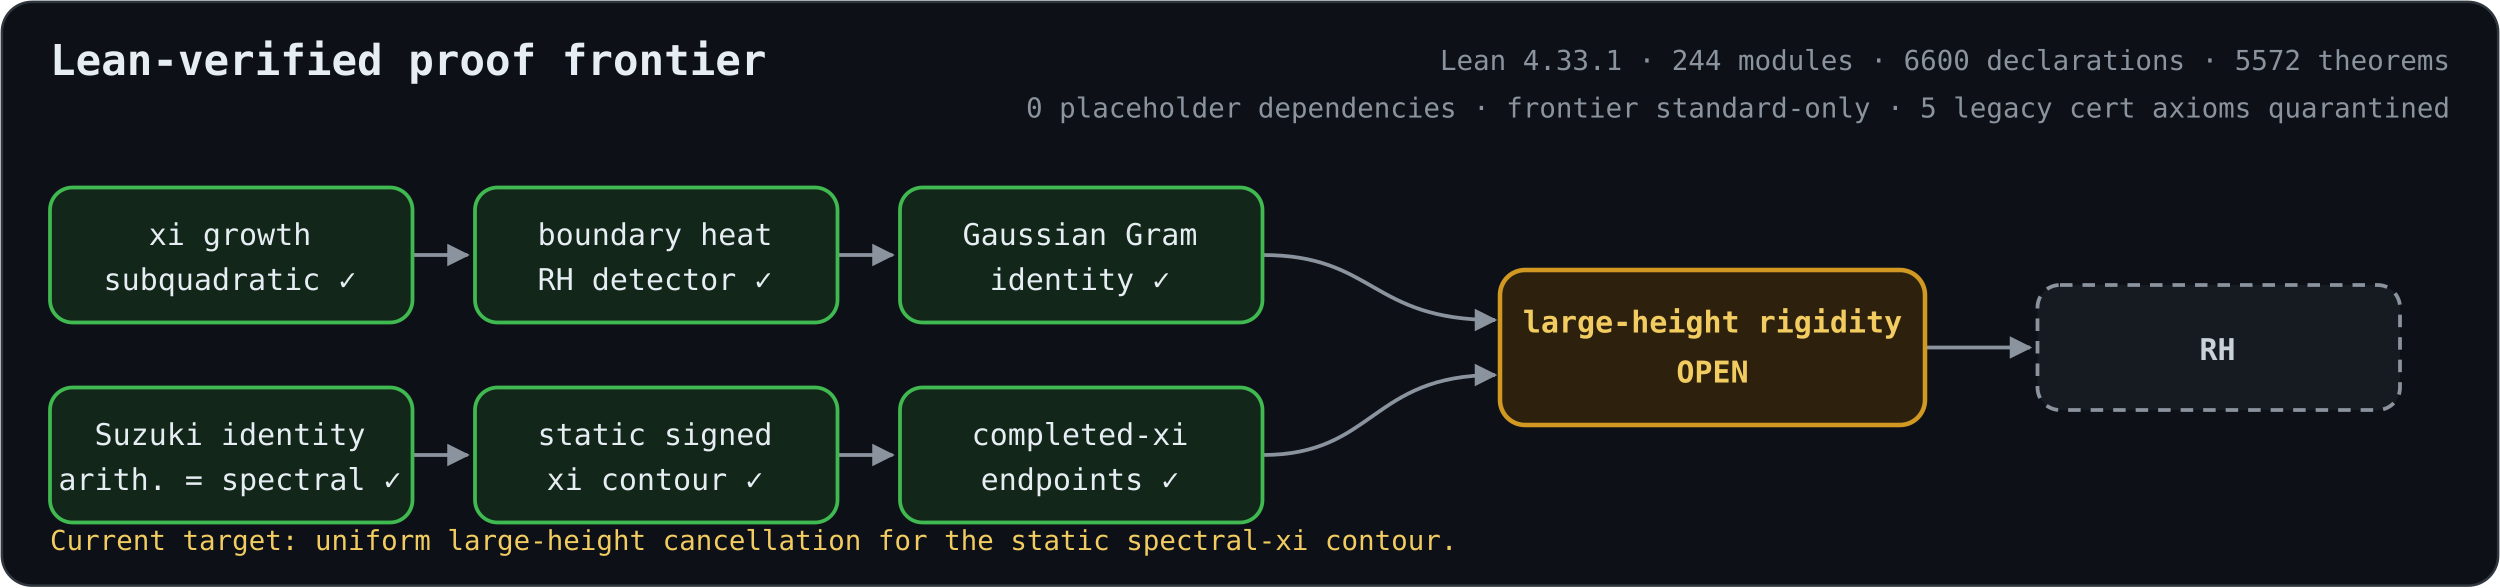
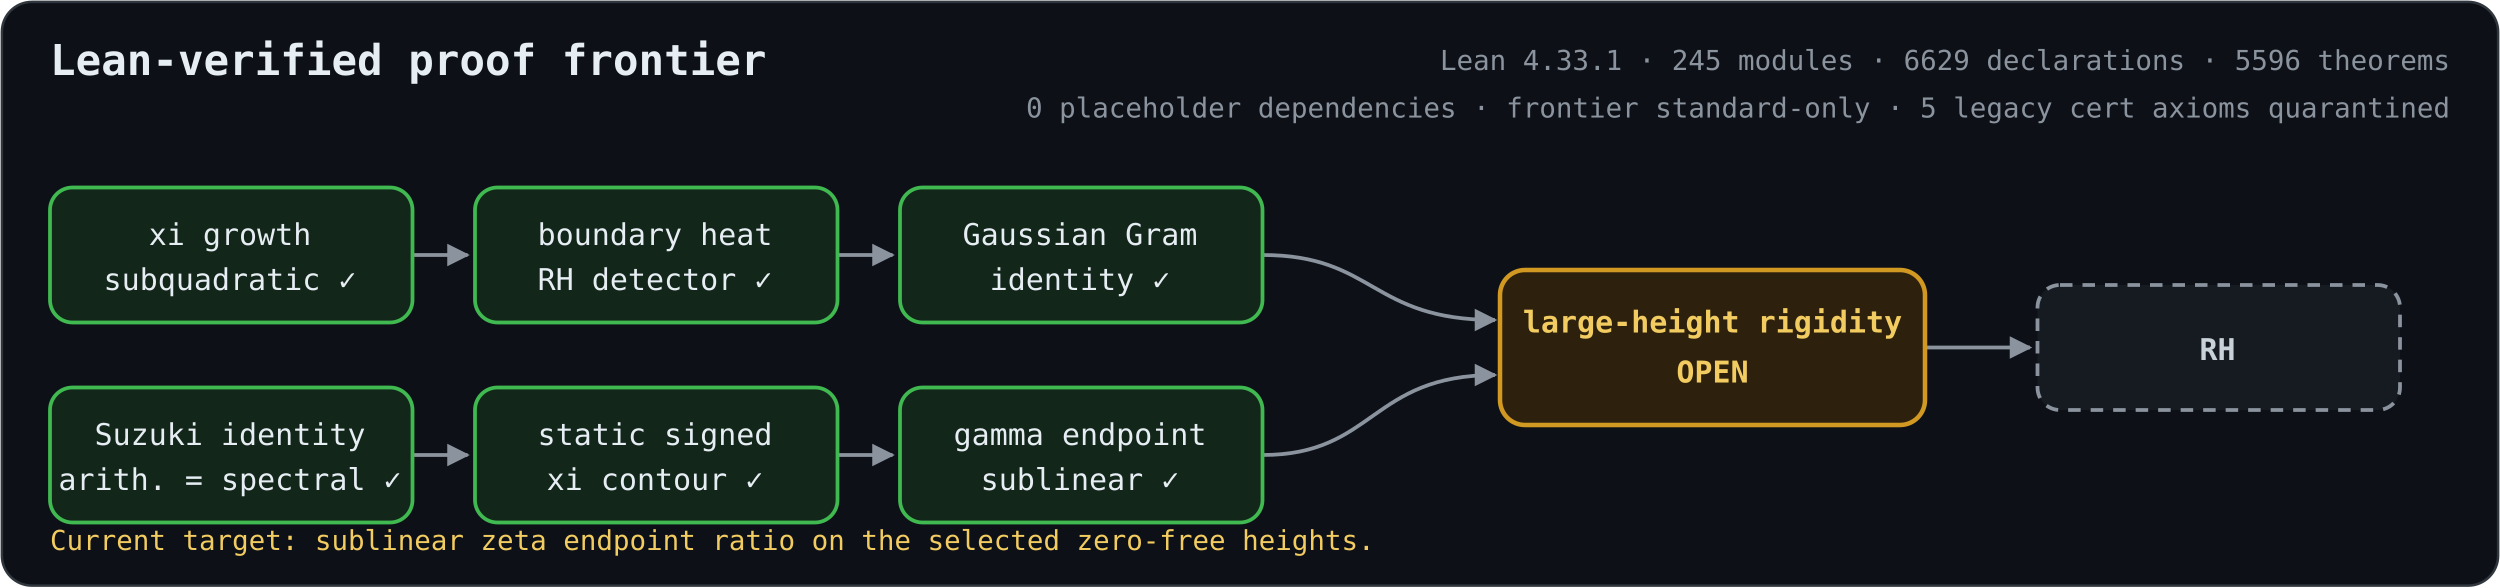
<svg xmlns="http://www.w3.org/2000/svg" role="img" aria-labelledby="title description" viewBox="0 0 1000 235">
  <defs>
    <marker id="arrow" viewBox="0 0 10 10" refX="9" refY="5" markerWidth="6" markerHeight="6" orient="auto-start-reverse">
      <path d="M 0 0 L 10 5 L 0 10 z" fill="#8b949e" />
    </marker>
    <style>
      .bg { fill: #0d1117; stroke: #30363d; }
      text { fill: #e6edf3; font-family: ui-monospace, SFMono-Regular, Menlo, Consolas, monospace; font-size: 12px; text-anchor: middle; }
      .heading { font-size: 17px; font-weight: 700; text-anchor: start; }
      .metrics { fill: #8b949e; font-size: 11px; text-anchor: end; }
      .proved rect { fill: #12261a; stroke: #3fb950; stroke-width: 1.5; }
      .open rect { fill: #2d210d; stroke: #d29922; stroke-width: 1.8; }
      .goal rect { fill: #161b22; stroke: #8b949e; stroke-width: 1.5; stroke-dasharray: 5 4; }
      .open text { fill: #f2cc60; font-weight: 700; }
      .goal text { fill: #c9d1d9; font-weight: 700; }
      .edge { fill: none; stroke: #8b949e; stroke-width: 1.5; marker-end: url(#arrow); }
      .frontier { fill: #f2cc60; font-size: 11px; text-anchor: start; }
    </style>
  </defs>
  <rect class="bg" x="0.75" y="0.75" width="998.5" height="233.5" rx="12" />
  <text class="heading" x="20" y="30">Lean-verified proof frontier</text>
-   <text class="metrics" x="980" y="28">Lean 4.33.1 · 244 modules · 6600 declarations · 5572 theorems</text>
+   <text class="metrics" x="980" y="28">Lean 4.33.1 · 245 modules · 6629 declarations · 5596 theorems</text>
  <text class="metrics" x="980" y="47">0 placeholder dependencies · frontier standard-only · 5 legacy cert axioms quarantined</text>
  <path class="edge" d="M165 102 H187" />
  <path class="edge" d="M335 102 H357" />
  <path class="edge" d="M165 182 H187" />
  <path class="edge" d="M335 182 H357" />
  <path class="edge" d="M505 102 C550 102 548 128 598 128" />
  <path class="edge" d="M505 182 C550 182 548 150 598 150" />
  <path class="edge" d="M770 139 H812" />
  <g class="proved">
    <rect x="20" y="75" width="145" height="54" rx="9" />
    <text x="92" y="98">xi growth</text>
    <text x="92" y="116">subquadratic  ✓</text>
  </g>
  <g class="proved">
    <rect x="190" y="75" width="145" height="54" rx="9" />
    <text x="262" y="98">boundary heat</text>
    <text x="262" y="116">RH detector  ✓</text>
  </g>
  <g class="proved">
    <rect x="360" y="75" width="145" height="54" rx="9" />
    <text x="432" y="98">Gaussian Gram</text>
    <text x="432" y="116">identity  ✓</text>
  </g>
  <g class="proved">
    <rect x="20" y="155" width="145" height="54" rx="9" />
    <text x="92" y="178">Suzuki identity</text>
    <text x="92" y="196">arith. = spectral  ✓</text>
  </g>
  <g class="proved">
    <rect x="190" y="155" width="145" height="54" rx="9" />
    <text x="262" y="178">static signed</text>
    <text x="262" y="196">xi contour  ✓</text>
  </g>
  <g class="proved">
    <rect x="360" y="155" width="145" height="54" rx="9" />
-     <text x="432" y="178">completed-xi</text>
-     <text x="432" y="196">endpoints  ✓</text>
+     <text x="432" y="178">gamma endpoint</text>
+     <text x="432" y="196">sublinear  ✓</text>
  </g>
  <g class="open">
    <rect x="600" y="108" width="170" height="62" rx="10" />
    <text x="685" y="133">large-height rigidity</text>
    <text x="685" y="153">OPEN</text>
  </g>
  <g class="goal">
    <rect x="815" y="114" width="145" height="50" rx="9" />
    <text x="887" y="144">RH</text>
  </g>
-   <text class="frontier" x="20" y="220">Current target: uniform large-height cancellation for the static spectral-xi contour.</text>
+   <text class="frontier" x="20" y="220">Current target: sublinear zeta endpoint ratio on the selected zero-free heights.</text>
</svg>
